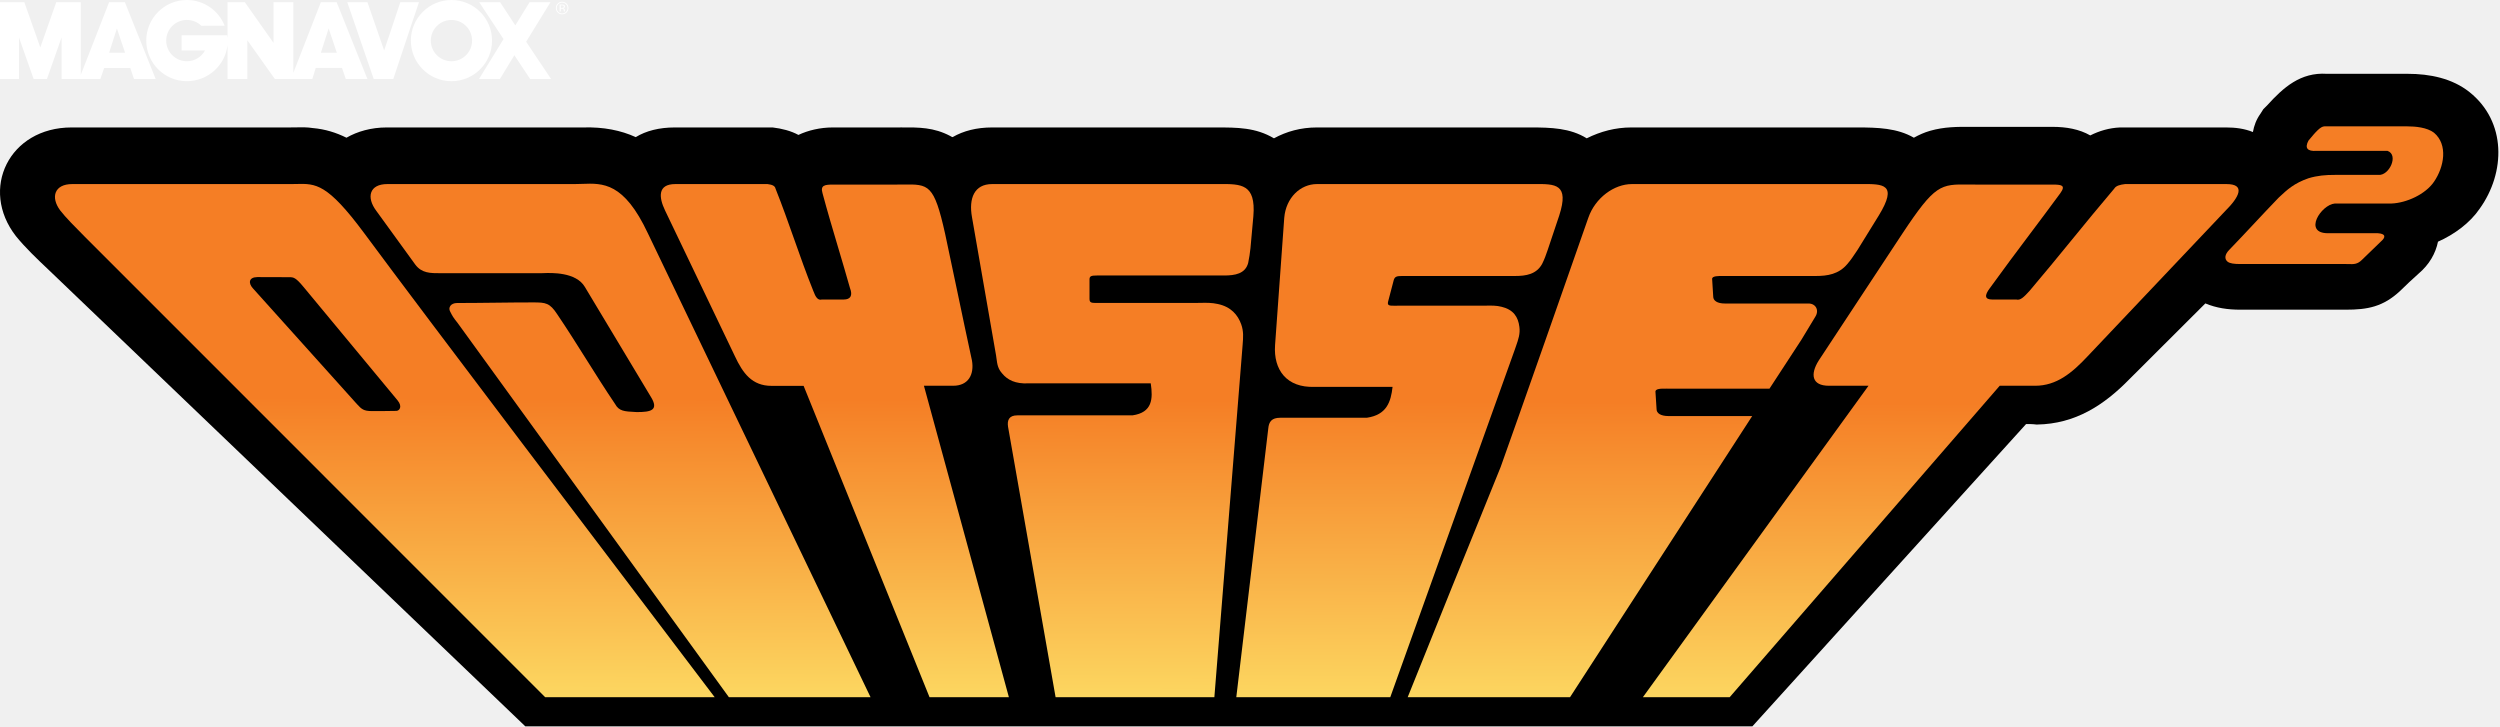
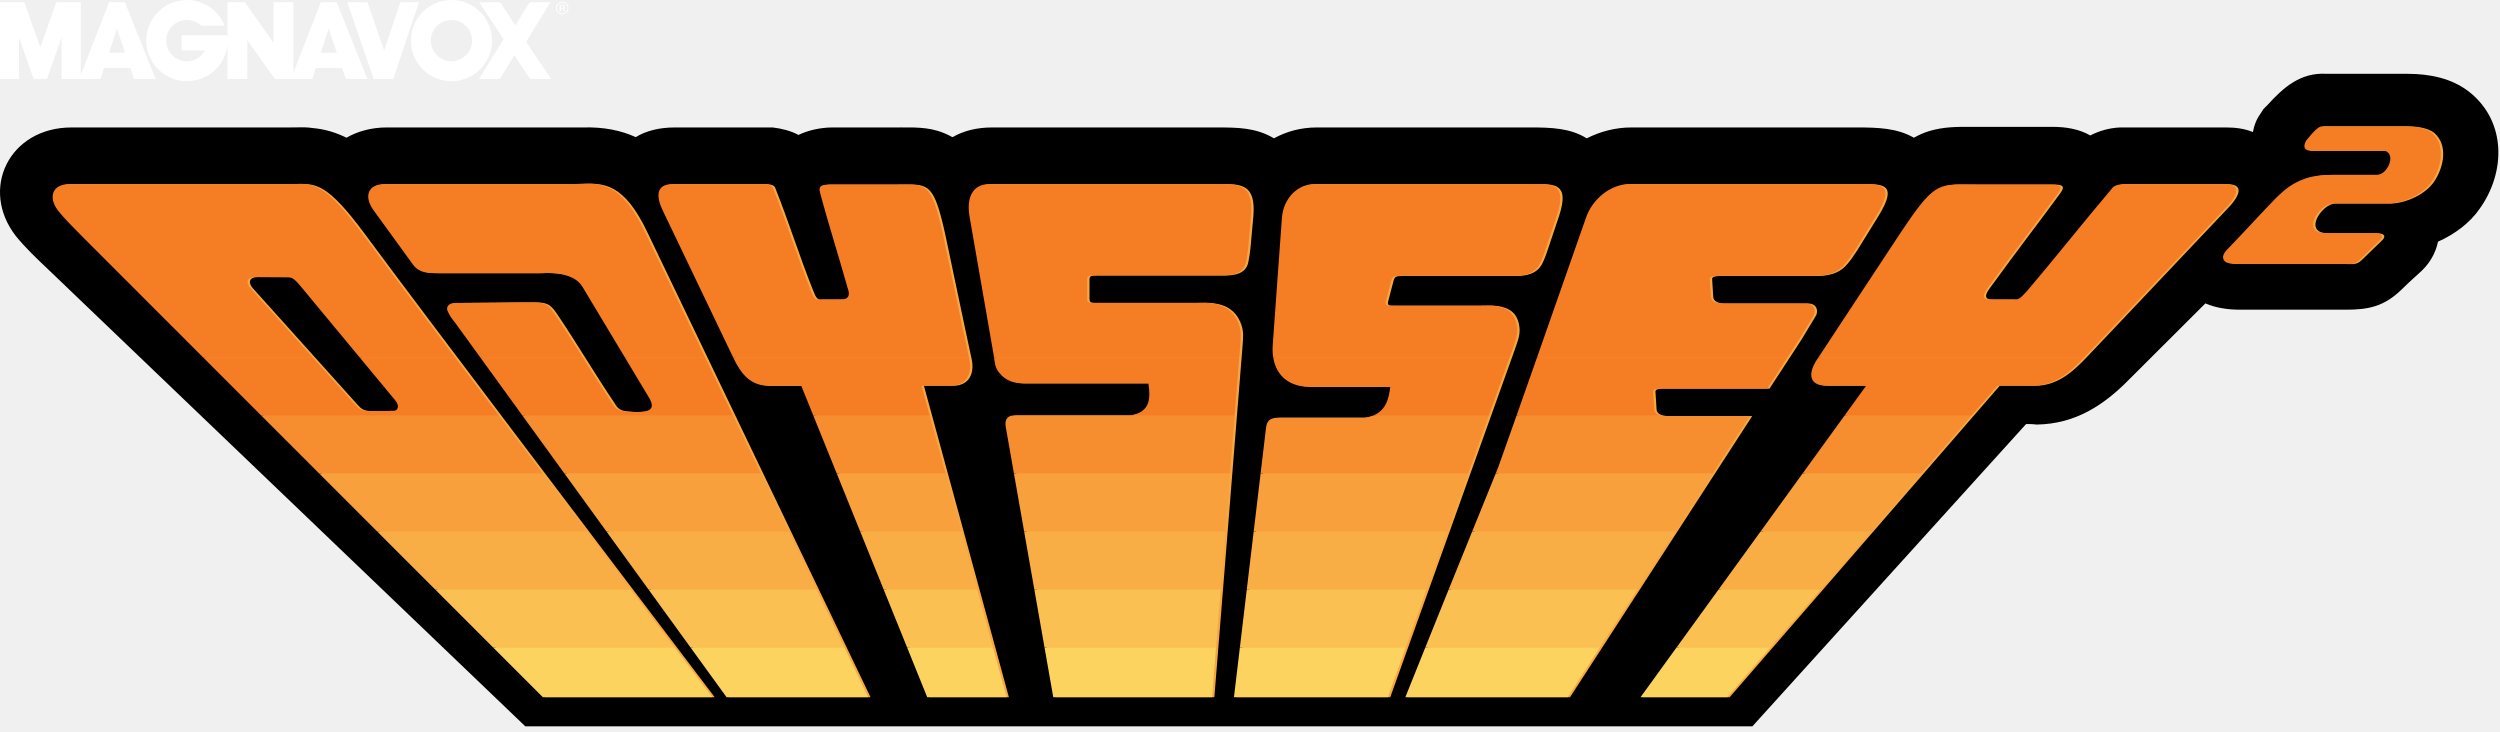
- <svg xmlns="http://www.w3.org/2000/svg" width="475" height="138" viewBox="0 0 475 138" fill="none">
-   <path d="M332.956 138.001L384.957 80.568C385.603 80.568 386.248 80.568 386.913 80.663H387.026C394.317 80.549 399.766 76.969 404.55 72.082L419.017 57.648C421.087 58.519 423.27 58.841 425.662 58.841H445.692C449.831 58.841 452.774 58.311 456.039 55.261C457.121 54.181 458.317 53.083 459.514 52.003C461.583 50.261 462.779 48.101 463.216 45.923C466.367 44.521 469.31 42.343 471.152 39.634C476.05 32.796 476.278 23.136 469.196 17.491C465.931 14.896 461.697 14.024 457.444 14.024H442.104C437.092 13.702 433.845 16.619 430.788 19.991L430.029 20.749L429.478 21.62C428.7 22.7 428.263 23.893 428.054 25.087C426.422 24.424 424.694 24.215 422.947 24.215H402.803C400.734 24.31 398.892 24.859 397.146 25.73C395.076 24.537 392.589 24.102 389.969 24.102H375.502C375.185 24.102 374.872 24.1 374.561 24.099C371.894 24.088 369.43 24.079 366.693 24.859C365.592 25.181 364.623 25.617 363.636 26.166C360.466 24.329 356.763 24.215 352.852 24.215H309.964C306.926 24.215 304.097 24.973 301.477 26.28C298.326 24.329 294.718 24.215 290.807 24.215H250.216C247.159 24.215 244.444 24.973 242.052 26.28C238.578 24.215 235.084 24.215 231.059 24.215H188.513C185.57 24.215 183.064 24.859 180.994 26.053C180.766 25.958 180.672 25.958 180.558 25.844C177.393 24.179 174.602 24.194 171.267 24.212C170.921 24.213 170.569 24.215 170.21 24.215H158.231C155.838 24.215 153.541 24.765 151.7 25.636C150.276 24.859 148.548 24.424 146.801 24.215H128.195C125.252 24.215 122.746 24.859 120.791 26.053C117.962 24.765 114.697 24.102 110.785 24.215H73.46C70.517 24.215 67.897 24.973 65.828 26.166C63.872 25.2 61.803 24.537 59.41 24.329C58.361 24.159 57.301 24.179 56.2 24.201C55.826 24.208 55.447 24.215 55.063 24.215H13.598C1.732 24.215 -3.926 35.94 3.023 44.862C4.77 47.021 7.048 49.2 9.117 51.151L99.033 137.261L99.804 138.001H332.956Z" fill="black" />
-   <path d="M457.33 24.006C458.963 24.006 461.128 24.215 462.437 25.2C465.171 27.473 464.393 31.716 462.457 34.538C460.824 36.925 457.235 38.554 454.407 38.667H443.623C441.003 38.876 437.528 44.312 442.313 44.312H451.787C453.305 44.407 453.305 45.07 452.432 45.828C451.834 46.424 451.207 47.021 450.581 47.618C449.954 48.214 449.328 48.811 448.73 49.408C447.9 50.22 447.231 50.202 446.26 50.176C446.157 50.173 446.05 50.17 445.94 50.168L445.854 50.167C445.795 50.166 445.734 50.165 445.673 50.165H425.643C424.447 50.165 423.688 50.052 423.251 49.73C422.587 49.199 422.701 48.328 423.574 47.457C425.15 45.828 426.702 44.17 428.254 42.513C429.806 40.855 431.358 39.198 432.934 37.569L433.094 37.419C434.547 36.058 435.862 34.825 438.592 33.875C440.338 33.345 441.857 33.231 443.604 33.231H451.881C453.951 33.44 455.812 29.424 453.628 28.666H440.129C438.402 28.78 437.851 28.136 438.61 26.715C440.034 24.991 440.908 24.006 441.667 24.006H457.33Z" fill="url(#paint0_linear)" />
-   <path d="M234.896 132.472H264.15L287.808 66.437C287.882 66.217 287.956 66.005 288.028 65.799C288.488 64.48 288.862 63.41 288.681 62.099C288.453 60.242 287.58 58.841 285.302 58.291C284.354 58.036 283.334 58.055 282.3 58.073L282.295 58.074C282.026 58.078 281.756 58.083 281.485 58.083H265.481C265.337 58.083 265.201 58.084 265.073 58.086C264.039 58.096 263.548 58.101 263.734 57.325L264.816 53.196C265.025 52.552 265.367 52.438 266.449 52.438H287.884C289.934 52.438 291.908 52.116 292.991 50.165C293.427 49.294 293.75 48.442 294.073 47.457L296.256 40.941C298.199 34.929 295.523 34.946 291.59 34.971L291.233 34.973C291.092 34.973 290.95 34.974 290.807 34.974H250.216C247.065 34.974 244.331 37.569 244.008 41.376L242.261 65.584C241.938 70.244 244.444 73.71 249.779 73.502H264.588C264.265 76.324 263.506 78.825 259.69 79.374H243.248C241.616 79.374 241.084 80.132 240.97 81.439L234.896 132.472Z" fill="url(#paint1_linear)" />
-   <path d="M230.729 132.472L236.053 66.115C236.061 66.003 236.069 65.892 236.077 65.784L236.087 65.661L236.103 65.463L236.103 65.46C236.21 64.122 236.303 62.97 235.844 61.663C235.198 59.826 233.888 58.291 231.382 57.761C230.252 57.506 229.206 57.524 228.168 57.543H228.166C228.037 57.545 227.907 57.548 227.778 57.55C227.638 57.551 227.498 57.553 227.357 57.553H208.96C208.802 57.553 208.656 57.554 208.519 57.556C207.425 57.566 207.005 57.57 207.005 56.795V53.101C207.005 52.457 207.327 52.344 208.429 52.344H232.578C234.648 52.344 236.603 52.022 237.154 49.957C237.363 48.972 237.477 48.12 237.591 47.135L238.141 41.054C238.641 34.93 235.786 34.947 231.736 34.971C231.477 34.972 231.214 34.974 230.946 34.974H188.494C185.114 34.974 184.032 37.682 184.678 41.263L189.253 67.535C189.27 67.652 189.286 67.766 189.301 67.878L189.328 68.077C189.479 69.214 189.593 70.065 190.449 71.002C191.437 72.195 192.955 72.953 195.348 72.839H218.643C219.08 75.775 218.966 78.37 215.169 78.919H193.278C191.759 78.919 191.323 79.791 191.531 81.098L200.563 132.472H230.729Z" fill="url(#paint2_linear)" />
-   <path d="M191.69 132.472L175.546 73.294H181.089C184.032 73.294 185.114 71.115 184.678 68.52C183.707 64.055 182.771 59.589 181.834 55.12L181.828 55.091C181.082 51.532 180.335 47.971 179.57 44.407C177.469 34.988 176.466 35 171.627 35.058C171.221 35.063 170.788 35.069 170.324 35.069H158.345C156.712 35.069 155.838 35.182 156.275 36.697C157.214 40.196 158.223 43.587 159.242 47.016L159.245 47.024C159.997 49.553 160.755 52.103 161.496 54.73C162.047 56.151 161.61 56.909 160.3 56.909H156.161C155.402 57.117 154.965 56.473 154.528 55.28C153.198 51.971 152.039 48.692 150.88 45.413L150.872 45.39C149.751 42.218 148.629 39.045 147.352 35.845C147.238 35.296 146.706 35.087 145.833 34.974H128.309C124.93 34.974 125.158 37.474 126.354 39.974L139.625 67.668C141.144 70.926 142.89 73.313 146.592 73.313H152.687L176.613 132.472H191.69Z" fill="url(#paint3_linear)" />
-   <path d="M165.406 132.472L123.088 44.312C118.539 34.643 114.576 34.79 110.611 34.938C110.126 34.956 109.64 34.974 109.153 34.974H73.574C70.194 34.974 69.549 37.474 71.504 40.069L78.909 50.279C80.142 51.92 81.763 51.915 83.755 51.909C83.879 51.908 84.004 51.908 84.13 51.908H102.85C102.93 51.908 103.051 51.903 103.206 51.897L103.209 51.897C104.724 51.838 109.44 51.653 111.127 54.522L123.639 75.358C125.272 77.972 123.639 78.294 121.019 78.294L120.764 78.282C118.657 78.179 117.611 78.127 116.88 76.779C114.972 73.957 113.178 71.106 111.384 68.255C109.589 65.404 107.795 62.553 105.887 59.731C104.463 57.553 103.704 57.458 101.312 57.458C98.848 57.458 96.413 57.487 93.993 57.515H93.972C91.587 57.544 89.216 57.572 86.845 57.572C85.648 57.572 85.098 58.443 85.535 59.201C85.971 60.072 86.085 60.28 86.959 61.379L138.489 132.472H165.406Z" fill="url(#paint4_linear)" />
-   <path fill-rule="evenodd" clip-rule="evenodd" d="M135.794 132.472C135.019 131.45 134.233 130.413 133.435 129.362C132.673 128.357 131.632 126.985 130.36 125.308L130.284 125.209C117.289 108.083 80.575 59.699 69.207 44.312C62.169 34.824 60.014 34.873 56.3 34.957H56.297C56.035 34.963 55.765 34.969 55.486 34.972C55.426 34.973 55.366 34.973 55.305 34.973C55.256 34.974 55.207 34.974 55.158 34.974H13.712C10.333 34.974 9.573 37.474 11.434 39.974C12.404 41.249 14.352 43.208 15.99 44.856C16.178 45.046 16.363 45.231 16.541 45.411L103.582 132.472H135.794ZM54.987 52.666C55.803 52.666 56.202 52.742 57.721 54.579L75.529 76.059C76.535 77.271 75.871 78.067 75.302 78.067C73.991 78.086 71.865 78.124 70.574 78.105C69.112 78.086 68.713 77.764 67.802 76.76L48.038 54.768C47.146 53.783 47.26 52.666 48.892 52.647L54.987 52.666Z" fill="url(#paint5_linear)" />
-   <path d="M328.634 132.472L379.945 73.294H386.685C390.71 73.294 393.653 70.907 396.69 67.649L422.814 40.069C425.435 37.474 426.745 34.974 423.042 34.974H403.772C402.785 35.087 402.025 35.296 401.703 35.845C398.931 39.103 396.292 42.333 393.653 45.562C391.014 48.792 388.375 52.022 385.603 55.28C384.52 56.473 383.856 57.117 383.097 56.909H378.521C377.097 56.909 377.002 56.151 378.084 54.73C380.65 51.169 383.215 47.751 385.781 44.333C387.677 41.807 389.573 39.282 391.469 36.697C392.551 35.182 391.678 35.069 389.95 35.069H375.483C374.968 35.069 374.489 35.063 374.04 35.058C368.702 35 367.669 34.989 361.434 44.407C358.628 48.631 355.854 52.855 353.078 57.082L353.035 57.148C350.547 60.935 348.058 64.726 345.543 68.52C343.91 71.134 344.233 73.294 347.498 73.294H355.017L312.144 132.472H328.634Z" fill="url(#paint6_linear)" />
-   <path d="M298.303 132.472L332.918 79.052H317.027C315.508 79.052 314.748 78.503 314.748 77.745L314.539 74.487C314.438 73.816 315.634 73.828 316.739 73.84H316.744L316.873 73.841L316.973 73.842C317.036 73.843 317.098 73.843 317.159 73.843H336.202L342.296 64.504L344.916 60.167C345.676 58.973 345.03 57.666 343.606 57.666H327.697C326.273 57.666 325.513 57.117 325.513 56.359L325.304 52.988C325.304 52.415 326.504 52.426 327.543 52.436L327.672 52.437C327.758 52.438 327.842 52.438 327.924 52.438H345.011C347.195 52.438 349.359 52.116 350.992 50.165C351.65 49.41 352.152 48.654 352.694 47.837L352.853 47.599L352.947 47.457L356.972 40.941C360.644 34.929 357.806 34.946 353.658 34.971C353.389 34.972 353.113 34.974 352.833 34.974H310.059C306.679 34.974 303.091 37.588 301.781 41.376C288.947 78.086 285.131 88.713 285.131 88.713C284.202 91.039 283.053 93.866 281.472 97.753L281.467 97.768C278.614 104.785 274.357 115.257 267.459 132.472H298.303Z" fill="url(#paint7_linear)" />
-   <path fill-rule="evenodd" clip-rule="evenodd" d="M85.775 0.001C81.516 0.001 78.063 3.454 78.063 7.714C78.063 11.973 81.516 15.426 85.775 15.426C90.035 15.426 93.488 11.973 93.488 7.714C93.488 3.454 90.035 0.001 85.775 0.001ZM85.775 11.638C85.26 11.638 84.75 11.536 84.273 11.339C83.797 11.142 83.365 10.853 83.001 10.488C82.636 10.124 82.347 9.691 82.15 9.215C81.953 8.739 81.851 8.229 81.852 7.714C81.852 6.937 82.082 6.179 82.513 5.533C82.944 4.888 83.557 4.385 84.274 4.088C84.991 3.791 85.78 3.713 86.541 3.865C87.303 4.016 88.002 4.39 88.551 4.939C89.1 5.488 89.473 6.187 89.625 6.948C89.776 7.71 89.698 8.499 89.401 9.216C89.104 9.933 88.601 10.546 87.956 10.977C87.31 11.408 86.551 11.638 85.775 11.638V11.638ZM23.728 0.418H20.73L15.35 14.214V0.418H10.69L7.657 9.014L4.623 0.418H0V15.008H3.611V7.136L6.393 15.009H8.921L11.701 7.1V15.009H19.069L19.791 12.914H24.752L25.461 15.009H29.578L23.728 0.418ZM20.731 10.025L22.212 5.402L23.764 10.025H20.731V10.025ZM76.061 0.418L72.99 9.591L69.812 0.418H65.984L71.004 15.009H74.723L79.6 0.418H76.061V0.418Z" fill="white" />
-   <path fill-rule="evenodd" clip-rule="evenodd" d="M99.969 7.929L104.592 0.417H100.62L97.91 4.823L95.021 0.417H91.049L95.671 7.423L91.012 15.008H94.986L97.73 10.493L100.728 15.008H104.7L99.969 7.929V7.929ZM63.962 0.417H60.964L55.727 13.852V0.417H51.971V8.146L46.517 0.417H43.231V7.212C43.204 7.038 43.171 6.866 43.148 6.697H34.509V9.59H38.953C38.616 10.21 38.117 10.728 37.509 11.088C36.902 11.448 36.208 11.638 35.502 11.636C34.461 11.636 33.463 11.223 32.727 10.487C31.991 9.751 31.578 8.753 31.578 7.712C31.578 6.671 31.991 5.673 32.727 4.937C33.463 4.201 34.461 3.788 35.502 3.788C36.572 3.788 37.541 4.201 38.249 4.896L42.682 4.891C41.556 2.027 38.765 -0 35.502 -0C31.243 -0 27.79 3.452 27.79 7.712C27.79 11.972 31.243 15.424 35.502 15.424C39.476 15.424 42.802 12.428 43.23 8.567V15.007H46.987V7.64L52.224 15.008H59.339L59.989 12.913H64.987L65.695 15.008H69.812L63.962 0.417ZM60.964 10.024L62.444 5.401L63.997 10.024H60.964ZM107.65 0.684C107.54 0.571 107.409 0.482 107.263 0.422C107.118 0.362 106.962 0.333 106.804 0.335C106.477 0.335 106.195 0.452 105.963 0.684C105.731 0.917 105.614 1.197 105.614 1.525C105.614 1.857 105.73 2.139 105.962 2.372C106.193 2.606 106.475 2.723 106.805 2.723C107.135 2.723 107.418 2.606 107.651 2.372C107.883 2.138 108 1.855 108 1.525C108 1.196 107.883 0.916 107.65 0.684V0.684ZM107.531 2.257C107.331 2.459 107.09 2.559 106.804 2.559C106.519 2.559 106.277 2.458 106.077 2.257C105.981 2.162 105.905 2.047 105.854 1.922C105.803 1.796 105.778 1.661 105.78 1.525C105.78 1.241 105.88 0.999 106.079 0.799C106.173 0.702 106.286 0.625 106.411 0.573C106.535 0.521 106.669 0.495 106.804 0.497C107.088 0.497 107.33 0.598 107.531 0.799C107.73 0.999 107.831 1.242 107.831 1.525C107.831 1.812 107.73 2.056 107.531 2.257Z" fill="white" />
-   <path fill-rule="evenodd" clip-rule="evenodd" d="M107.336 2.161C107.33 2.15 107.326 2.127 107.324 2.093C107.322 2.058 107.321 2.026 107.321 1.995V1.899C107.321 1.833 107.297 1.765 107.25 1.696C107.202 1.627 107.127 1.584 107.023 1.567C107.09 1.56 107.155 1.538 107.213 1.504C107.299 1.449 107.342 1.363 107.342 1.246C107.342 1.081 107.274 0.97 107.139 0.914C107.063 0.882 106.944 0.867 106.781 0.867H106.322V2.177H106.553V1.66H106.735C106.858 1.66 106.943 1.674 106.992 1.702C107.074 1.75 107.116 1.851 107.116 2.003V2.107L107.12 2.149L107.124 2.164L107.127 2.176H107.342L107.336 2.161V2.161ZM106.982 1.47C106.933 1.49 106.86 1.499 106.762 1.499H106.555V1.025H106.751C106.88 1.025 106.972 1.041 107.03 1.074C107.088 1.106 107.117 1.17 107.117 1.265C107.117 1.366 107.072 1.435 106.982 1.47V1.47Z" fill="white" />
-   <defs>
-     <linearGradient id="paint0_linear" x1="237.322" y1="23.507" x2="236.945" y2="132.472" gradientUnits="userSpaceOnUse">
-       <stop offset="0.483" stop-color="#F57E25" />
-       <stop offset="1" stop-color="#FCD660" />
-     </linearGradient>
-     <linearGradient id="paint1_linear" x1="237.322" y1="23.507" x2="236.945" y2="132.472" gradientUnits="userSpaceOnUse">
-       <stop offset="0.483" stop-color="#F57E25" />
-       <stop offset="1" stop-color="#FCD660" />
-     </linearGradient>
-     <linearGradient id="paint2_linear" x1="237.322" y1="23.507" x2="236.945" y2="132.472" gradientUnits="userSpaceOnUse">
-       <stop offset="0.483" stop-color="#F57E25" />
-       <stop offset="1" stop-color="#FCD660" />
-     </linearGradient>
-     <linearGradient id="paint3_linear" x1="237.322" y1="23.507" x2="236.945" y2="132.472" gradientUnits="userSpaceOnUse">
-       <stop offset="0.483" stop-color="#F57E25" />
-       <stop offset="1" stop-color="#FCD660" />
-     </linearGradient>
-     <linearGradient id="paint4_linear" x1="237.322" y1="23.507" x2="236.945" y2="132.472" gradientUnits="userSpaceOnUse">
-       <stop offset="0.483" stop-color="#F57E25" />
-       <stop offset="1" stop-color="#FCD660" />
-     </linearGradient>
-     <linearGradient id="paint5_linear" x1="237.322" y1="23.507" x2="236.945" y2="132.472" gradientUnits="userSpaceOnUse">
-       <stop offset="0.483" stop-color="#F57E25" />
-       <stop offset="1" stop-color="#FCD660" />
-     </linearGradient>
-     <linearGradient id="paint6_linear" x1="237.322" y1="23.507" x2="236.945" y2="132.472" gradientUnits="userSpaceOnUse">
-       <stop offset="0.483" stop-color="#F57E25" />
-       <stop offset="1" stop-color="#FCD660" />
-     </linearGradient>
-     <linearGradient id="paint7_linear" x1="237.322" y1="23.507" x2="236.945" y2="132.472" gradientUnits="userSpaceOnUse">
-       <stop offset="0.483" stop-color="#F57E25" />
-       <stop offset="1" stop-color="#FCD660" />
-     </linearGradient>
-   </defs>
+ <svg xmlns="http://www.w3.org/2000/svg" width="475" height="139" viewBox="0 0 475 139" fill="none">
+   <path d="M332.956 138.001L384.957 80.568C385.603 80.568 386.248 80.568 386.913 80.663H387.026C394.317 80.549 399.766 76.969 404.55 72.082L419.017 57.648C421.087 58.52 423.27 58.842 425.662 58.842H445.692C449.831 58.842 452.774 58.311 456.039 55.262C457.121 54.182 458.317 53.083 459.514 52.004C461.583 50.261 462.779 48.102 463.216 45.923C466.367 44.522 469.31 42.343 471.152 39.635C476.05 32.797 476.278 23.136 469.196 17.491C465.931 14.896 461.697 14.025 457.444 14.025H442.104C437.092 13.703 433.845 16.62 430.788 19.992L430.029 20.749L429.478 21.621C428.7 22.7 428.263 23.894 428.054 25.087C426.422 24.424 424.694 24.216 422.947 24.216H402.803C400.734 24.31 398.892 24.86 397.146 25.731C395.076 24.538 392.589 24.102 389.969 24.102H375.502C375.185 24.102 374.872 24.101 374.561 24.099C371.894 24.089 369.43 24.079 366.693 24.86C365.592 25.182 364.623 25.617 363.636 26.167C360.466 24.329 356.763 24.216 352.852 24.216H309.964C306.926 24.216 304.097 24.973 301.477 26.28C298.326 24.329 294.718 24.216 290.807 24.216H250.216C247.159 24.216 244.444 24.973 242.052 26.28C238.578 24.216 235.084 24.216 231.059 24.216H188.513C185.57 24.216 183.064 24.86 180.994 26.053C180.766 25.958 180.672 25.958 180.558 25.845C177.393 24.18 174.602 24.195 171.267 24.212C170.921 24.214 170.569 24.216 170.21 24.216H158.231C155.838 24.216 153.541 24.765 151.7 25.636C150.276 24.86 148.548 24.424 146.801 24.216H128.195C125.252 24.216 122.746 24.86 120.791 26.053C117.962 24.765 114.697 24.102 110.785 24.216H73.46C70.517 24.216 67.897 24.973 65.828 26.167C63.872 25.201 61.803 24.538 59.41 24.329C58.361 24.16 57.301 24.18 56.2 24.201C55.826 24.208 55.447 24.216 55.063 24.216H13.598C1.732 24.216 -3.926 35.941 3.023 44.862C4.77 47.022 7.048 49.2 9.117 51.151L99.033 137.262L99.804 138.001H332.956Z" fill="black" />
+   <path d="M457.33 24.007C458.963 24.007 461.128 24.215 462.437 25.2C465.171 27.473 464.393 31.716 462.457 34.539C460.824 36.925 457.235 38.554 454.407 38.668H443.623C441.003 38.876 437.528 44.313 442.313 44.313H451.787C453.305 44.407 453.305 45.07 452.432 45.828C451.834 46.425 451.208 47.022 450.581 47.618C449.954 48.215 449.328 48.812 448.73 49.408C447.9 50.221 447.231 50.202 446.26 50.176C446.157 50.173 446.05 50.17 445.94 50.168L445.854 50.167C445.795 50.166 445.735 50.166 445.673 50.166H425.643C424.447 50.166 423.688 50.052 423.251 49.73C422.587 49.2 422.701 48.328 423.574 47.457C425.15 45.828 426.702 44.171 428.254 42.513C429.806 40.856 431.358 39.198 432.934 37.569L433.094 37.42C434.547 36.058 435.862 34.826 438.592 33.876C440.338 33.345 441.857 33.232 443.604 33.232H451.882C453.951 33.44 455.812 29.424 453.628 28.667H440.129C438.402 28.78 437.851 28.136 438.611 26.716C440.034 24.992 440.908 24.007 441.667 24.007H457.33Z" fill="#F8A740" />
+   <path d="M234.896 132.473H264.15L287.808 66.437C287.882 66.217 287.956 66.005 288.028 65.8C288.488 64.48 288.862 63.41 288.681 62.099C288.453 60.243 287.58 58.841 285.302 58.292C284.354 58.037 283.335 58.055 282.3 58.074L282.295 58.074C282.026 58.079 281.756 58.084 281.485 58.084H265.481C265.337 58.084 265.201 58.085 265.074 58.086C264.039 58.097 263.548 58.102 263.734 57.326L264.816 53.197C265.025 52.553 265.367 52.439 266.449 52.439H287.884C289.934 52.439 291.909 52.117 292.991 50.166C293.427 49.294 293.75 48.442 294.073 47.457L296.256 40.941C298.199 34.93 295.523 34.947 291.59 34.971L291.233 34.973C291.092 34.974 290.95 34.974 290.807 34.974H250.216C247.065 34.974 244.331 37.569 244.008 41.377L242.261 65.585C241.938 70.244 244.445 73.711 249.779 73.502H264.588C264.265 76.325 263.506 78.825 259.69 79.374H243.248C241.616 79.374 241.084 80.132 240.97 81.439L234.896 132.473Z" fill="#F8A740" />
+   <path d="M230.729 132.473L236.053 66.115C236.061 66.003 236.069 65.893 236.077 65.784L236.087 65.661L236.103 65.463L236.103 65.46C236.21 64.123 236.303 62.971 235.844 61.664C235.199 59.826 233.888 58.292 231.382 57.762C230.253 57.506 229.206 57.525 228.168 57.544H228.166C228.037 57.546 227.907 57.548 227.778 57.55C227.638 57.552 227.498 57.553 227.357 57.553H208.96C208.802 57.553 208.656 57.555 208.519 57.556C207.425 57.566 207.005 57.57 207.005 56.796V53.102C207.005 52.458 207.328 52.344 208.429 52.344H232.578C234.648 52.344 236.603 52.022 237.154 49.958C237.363 48.972 237.477 48.12 237.591 47.135L238.141 41.055C238.641 34.93 235.786 34.947 231.736 34.971C231.477 34.973 231.214 34.974 230.946 34.974H188.494C185.114 34.974 184.032 37.683 184.678 41.263L189.253 67.536C189.27 67.653 189.286 67.767 189.301 67.878L189.328 68.078C189.479 69.214 189.593 70.065 190.449 71.002C191.437 72.195 192.955 72.953 195.348 72.84H218.643C219.08 75.775 218.966 78.371 215.169 78.92H193.278C191.759 78.92 191.323 79.791 191.532 81.098L200.563 132.473H230.729Z" fill="#F8A740" />
+   <path d="M191.69 132.473L175.546 73.294H181.089C184.032 73.294 185.114 71.116 184.678 68.521C183.707 64.055 182.771 59.589 181.834 55.12L181.828 55.091C181.082 51.533 180.335 47.972 179.571 44.407C177.469 34.988 176.466 35 171.627 35.059C171.221 35.064 170.788 35.069 170.325 35.069H158.345C156.712 35.069 155.838 35.183 156.275 36.698C157.214 40.196 158.223 43.587 159.243 47.016L159.245 47.025C159.997 49.554 160.755 52.103 161.496 54.731C162.047 56.151 161.61 56.909 160.3 56.909H156.161C155.402 57.118 154.965 56.474 154.529 55.28C153.198 51.972 152.039 48.693 150.88 45.413L150.872 45.391C149.751 42.218 148.629 39.046 147.352 35.846C147.238 35.296 146.706 35.088 145.833 34.974H128.309C124.93 34.974 125.158 37.475 126.354 39.975L139.625 67.668C141.144 70.926 142.89 73.313 146.592 73.313H152.687L176.613 132.473H191.69Z" fill="#F8A740" />
+   <path d="M165.406 132.473L123.088 44.313C118.539 34.644 114.577 34.791 110.611 34.938C110.126 34.956 109.64 34.974 109.153 34.974H73.574C70.194 34.974 69.549 37.475 71.504 40.07L78.909 50.279C80.142 51.92 81.763 51.916 83.755 51.909C83.879 51.909 84.004 51.908 84.13 51.908H102.85C102.931 51.908 103.052 51.904 103.206 51.898L103.209 51.898C104.724 51.838 109.44 51.654 111.127 54.523L123.639 75.359C125.272 77.973 123.639 78.295 121.019 78.295L120.764 78.282C118.657 78.179 117.611 78.128 116.88 76.779C114.972 73.957 113.178 71.106 111.384 68.255C109.589 65.405 107.795 62.554 105.887 59.732C104.463 57.553 103.704 57.459 101.312 57.459C98.848 57.459 96.413 57.487 93.993 57.516H93.972C91.587 57.544 89.216 57.572 86.845 57.572C85.649 57.572 85.098 58.444 85.535 59.201C85.971 60.073 86.085 60.281 86.959 61.38L138.489 132.473H165.406Z" fill="#F8A740" />
+   <path fill-rule="evenodd" clip-rule="evenodd" d="M135.794 132.473C135.019 131.45 134.233 130.414 133.435 129.363C132.673 128.358 131.632 126.986 130.36 125.309L130.284 125.209C117.289 108.084 80.575 59.7 69.207 44.313C62.169 34.824 60.014 34.873 56.3 34.957H56.297C56.035 34.963 55.766 34.97 55.486 34.972C55.426 34.973 55.366 34.974 55.305 34.974C55.256 34.974 55.207 34.974 55.158 34.974H13.712C10.333 34.974 9.573 37.475 11.434 39.975C12.404 41.249 14.352 43.209 15.99 44.856C16.178 45.046 16.363 45.232 16.541 45.411L103.582 132.473H135.794ZM54.987 52.666C55.803 52.666 56.202 52.742 57.721 54.579L75.529 76.06C76.535 77.272 75.871 78.067 75.302 78.067C73.992 78.086 71.865 78.124 70.574 78.105C69.112 78.086 68.713 77.764 67.802 76.76L48.038 54.769C47.146 53.784 47.26 52.666 48.892 52.647L54.987 52.666Z" fill="#F8A740" />
+   <path d="M328.634 132.473L379.945 73.294H386.685C390.71 73.294 393.653 70.907 396.69 67.649L422.815 40.07C425.435 37.475 426.745 34.974 423.042 34.974H403.772C402.785 35.088 402.025 35.296 401.703 35.846C398.931 39.104 396.292 42.333 393.653 45.563C391.014 48.793 388.375 52.022 385.603 55.28C384.521 56.474 383.856 57.118 383.097 56.909H378.521C377.097 56.909 377.002 56.151 378.084 54.731C380.65 51.169 383.215 47.751 385.781 44.334C387.677 41.808 389.573 39.282 391.469 36.698C392.551 35.183 391.678 35.069 389.95 35.069H375.483C374.968 35.069 374.489 35.064 374.041 35.059C368.702 35 367.669 34.989 361.434 44.407C358.628 48.632 355.854 52.856 353.078 57.083L353.035 57.148C350.547 60.936 348.058 64.726 345.543 68.521C343.91 71.135 344.233 73.294 347.499 73.294H355.017L312.144 132.473H328.634Z" fill="#F8A740" />
+   <path d="M298.303 132.473L332.918 79.052H317.027C315.508 79.052 314.748 78.503 314.748 77.746L314.539 74.487C314.438 73.816 315.634 73.829 316.739 73.84H316.744L316.873 73.842L316.973 73.843C317.036 73.843 317.098 73.843 317.159 73.843H336.202L342.296 64.505L344.916 60.167C345.676 58.974 345.03 57.667 343.607 57.667H327.697C326.273 57.667 325.513 57.118 325.513 56.36L325.304 52.988C325.304 52.416 326.504 52.427 327.544 52.437L327.672 52.438C327.758 52.438 327.842 52.439 327.924 52.439H345.011C347.195 52.439 349.359 52.117 350.992 50.166C351.65 49.41 352.152 48.655 352.694 47.837L352.853 47.599L352.947 47.457L356.972 40.941C360.644 34.93 357.806 34.947 353.659 34.971C353.389 34.973 353.113 34.974 352.834 34.974H310.059C306.679 34.974 303.091 37.588 301.781 41.377C288.947 78.087 285.131 88.713 285.131 88.713C284.202 91.039 283.053 93.866 281.472 97.754L281.467 97.768C278.614 104.786 274.357 115.257 267.459 132.473H298.303Z" fill="#F8A740" />
+   <path fill-rule="evenodd" clip-rule="evenodd" d="M86.529 68C79.023 58.049 72.515 49.382 68.764 44.306C61.727 34.817 59.571 34.866 55.858 34.951L55.857 34.951H55.854L55.851 34.951L55.851 34.951L55.851 34.951C55.59 34.957 55.322 34.963 55.043 34.966C54.983 34.966 54.923 34.967 54.862 34.967C54.813 34.967 54.764 34.968 54.715 34.968H13.269C9.89 34.968 9.13 37.468 10.991 39.968C11.961 41.242 13.909 43.202 15.547 44.85C15.736 45.039 15.92 45.225 16.098 45.404L38.688 68H59.492L47.595 54.762C46.703 53.777 46.817 52.659 48.45 52.64L54.544 52.659C55.361 52.659 55.759 52.735 57.278 54.572L68.41 68H86.529ZM184.123 68H139.342C139.289 67.888 139.235 67.775 139.182 67.662L125.911 39.968C124.715 37.468 124.487 34.968 127.867 34.968H145.39C146.264 35.081 146.795 35.289 146.909 35.839C148.186 39.038 149.307 42.21 150.428 45.381L150.429 45.384L150.437 45.406C151.597 48.686 152.756 51.965 154.086 55.273C154.522 56.467 154.959 57.111 155.718 56.902H159.857C161.167 56.902 161.604 56.145 161.053 54.724C160.312 52.096 159.554 49.547 158.802 47.018L158.8 47.01C157.78 43.581 156.772 40.189 155.832 36.691C155.396 35.176 156.269 35.062 157.902 35.062H169.882C170.345 35.062 170.778 35.057 171.184 35.052C176.023 34.994 177.026 34.981 179.128 44.401C179.893 47.965 180.639 51.526 181.385 55.085L181.391 55.114C182.292 59.411 183.192 63.706 184.123 68ZM235.458 68H188.876L188.859 67.871C188.843 67.76 188.828 67.646 188.81 67.529L184.235 41.256C183.589 37.676 184.672 34.968 188.051 34.968H230.503C230.771 34.968 231.035 34.966 231.293 34.964H231.294C235.343 34.94 238.198 34.923 237.698 41.048L237.148 47.128C237.034 48.113 236.92 48.966 236.711 49.951C236.161 52.015 234.205 52.337 232.136 52.337H207.986C206.885 52.337 206.562 52.451 206.562 53.095V56.789C206.562 57.563 206.982 57.559 208.076 57.549H208.076C208.213 57.548 208.36 57.546 208.518 57.546H226.915C227.055 57.546 227.195 57.545 227.335 57.543L227.459 57.541L227.66 57.538L227.722 57.537L227.723 57.537H227.725C228.763 57.518 229.81 57.499 230.94 57.755C233.446 58.285 234.756 59.819 235.401 61.657C235.86 62.964 235.767 64.116 235.66 65.453L235.66 65.456L235.644 65.655L235.634 65.777C235.626 65.886 235.618 65.996 235.61 66.108L235.458 68ZM286.803 68H241.925C241.795 67.243 241.759 66.43 241.818 65.578L243.565 41.37C243.888 37.562 246.622 34.968 249.773 34.968H290.365C290.508 34.968 290.649 34.967 290.79 34.966L291.148 34.964C295.08 34.94 297.756 34.923 295.813 40.934L293.63 47.45C293.307 48.435 292.985 49.288 292.548 50.159C291.466 52.11 289.491 52.432 287.441 52.432H266.006C264.924 52.432 264.582 52.546 264.373 53.19L263.291 57.319C263.105 58.095 263.596 58.09 264.631 58.079C264.758 58.078 264.894 58.077 265.038 58.077H281.043C281.313 58.077 281.583 58.072 281.852 58.067L281.858 58.067H281.858C282.892 58.048 283.911 58.03 284.859 58.285C287.137 58.834 288.01 60.236 288.238 62.093C288.419 63.404 288.046 64.473 287.585 65.793C287.513 65.999 287.439 66.21 287.365 66.43L286.803 68ZM339.568 68H292.006C294.384 61.234 297.447 52.501 301.338 41.37C302.648 37.581 306.237 34.968 309.616 34.968H352.391C352.66 34.968 352.925 34.966 353.186 34.964L353.216 34.964C357.363 34.94 360.202 34.923 356.53 40.934L352.505 47.45L352.41 47.592L352.252 47.831L352.25 47.833L352.249 47.834L352.249 47.835C351.707 48.65 351.207 49.405 350.549 50.159C348.916 52.11 346.752 52.432 344.569 52.432H327.482C327.399 52.432 327.315 52.431 327.229 52.431L327.101 52.43C326.061 52.42 324.862 52.409 324.862 52.981L325.07 56.353C325.07 57.111 325.83 57.66 327.254 57.66H343.164C344.588 57.66 345.233 58.967 344.474 60.16L341.854 64.498L339.568 68ZM395.911 68H345.441C347.84 64.377 350.216 60.758 352.592 57.141L352.635 57.076L352.642 57.065L352.643 57.065L352.643 57.065C355.416 52.842 358.188 48.621 360.991 44.401C367.226 34.982 368.259 34.994 373.598 35.052C374.046 35.057 374.525 35.062 375.041 35.062H389.508C391.235 35.062 392.109 35.176 391.026 36.691C389.13 39.275 387.234 41.801 385.338 44.327C382.773 47.745 380.207 51.162 377.642 54.724C376.559 56.145 376.654 56.902 378.078 56.902H382.654C383.413 57.111 384.078 56.467 385.16 55.273C387.932 52.015 390.571 48.786 393.21 45.556C395.849 42.327 398.488 39.097 401.26 35.839C401.582 35.289 402.342 35.081 403.329 34.968H422.6C426.302 34.968 424.992 37.468 422.372 40.063L396.248 67.642C396.135 67.763 396.023 67.882 395.911 68ZM456.888 24H441.224C440.465 24 439.592 24.985 438.168 26.709C437.408 28.129 437.959 28.773 439.687 28.66H453.185C455.369 29.417 453.508 33.433 451.439 33.225H443.161C441.414 33.225 439.895 33.339 438.149 33.869C435.42 34.819 434.104 36.051 432.651 37.413L432.491 37.562C430.915 39.191 429.363 40.849 427.811 42.506C426.259 44.164 424.707 45.821 423.131 47.45C422.258 48.322 422.144 49.193 422.808 49.723C423.245 50.045 424.004 50.159 425.201 50.159H445.23C445.292 50.159 445.352 50.159 445.411 50.16L445.497 50.162C445.607 50.164 445.714 50.166 445.817 50.169C446.788 50.196 447.457 50.214 448.287 49.401C448.883 48.807 449.507 48.213 450.131 47.618L450.133 47.617L450.135 47.615L450.136 47.613L450.138 47.611L450.14 47.609L450.141 47.609L450.141 47.609L450.141 47.608L450.141 47.608L450.142 47.608L450.142 47.608L450.142 47.608L450.143 47.607C450.768 47.012 451.393 46.417 451.989 45.821C452.863 45.064 452.863 44.401 451.344 44.306H441.87C437.086 44.306 440.56 38.87 443.18 38.661H453.964C456.793 38.547 460.381 36.919 462.014 34.532C463.95 31.709 464.729 27.466 461.995 25.193C460.685 24.208 458.52 24 456.888 24ZM134.019 68H118.781L110.685 54.516C108.997 51.647 104.281 51.831 102.766 51.891L102.763 51.891C102.609 51.897 102.488 51.902 102.407 51.902H83.687C83.561 51.902 83.436 51.902 83.312 51.902C81.32 51.909 79.7 51.914 78.466 50.273L71.061 40.063C69.106 37.468 69.752 34.968 73.131 34.968H108.71C109.197 34.968 109.683 34.949 110.169 34.931C114.134 34.784 118.096 34.637 122.646 44.306L134.019 68ZM110.784 68H91.32L86.516 61.373C85.643 60.274 85.529 60.066 85.092 59.194C84.655 58.437 85.206 57.565 86.402 57.565C88.771 57.565 91.139 57.537 93.522 57.509H93.522H93.522H93.523H93.523H93.523L93.529 57.509H93.55C95.971 57.48 98.405 57.452 100.869 57.452C103.261 57.452 104.021 57.546 105.445 59.725C107.297 62.465 109.042 65.232 110.784 68Z" fill="#F57E25" />
+   <path fill-rule="evenodd" clip-rule="evenodd" d="M234.576 79L235.458 68H188.876L188.885 68.071V68.071C189.037 69.207 189.15 70.059 190.007 70.995C190.994 72.189 192.513 72.946 194.905 72.833H218.2C218.637 75.769 218.523 78.364 214.726 78.913H192.835C192.554 78.913 192.31 78.943 192.1 79H234.576ZM176.661 79L175.103 73.287H180.647C183.589 73.287 184.672 71.109 184.235 68.514C184.198 68.343 184.161 68.171 184.123 68H139.342C140.825 71.084 142.577 73.306 146.15 73.306H152.244L154.547 79H176.661ZM139.299 79L134.019 68H118.781L123.196 75.352C124.829 77.966 123.196 78.288 120.576 78.288L120.321 78.275C118.215 78.172 117.168 78.121 116.437 76.773C114.529 73.95 112.735 71.1 110.941 68.249C110.889 68.166 110.836 68.083 110.784 68H91.32L99.293 79H139.299ZM94.835 79C91.993 75.24 89.198 71.539 86.529 68H68.41L75.087 76.053C76.093 77.265 75.428 78.061 74.859 78.061L74.31 78.069C73.01 78.088 71.254 78.115 70.131 78.099C68.669 78.08 68.271 77.758 67.359 76.754L59.492 68H38.688L49.686 79H94.835ZM241.925 68C242.507 71.383 244.978 73.666 249.337 73.496H264.146C263.871 75.9 263.279 78.07 260.752 79H282.862L286.803 68H241.925ZM292.006 68C290.427 72.492 289.149 76.116 288.131 79H315.877C314.829 78.853 314.305 78.368 314.305 77.739L314.097 74.481C313.996 73.809 315.191 73.822 316.297 73.834H316.302L316.431 73.835L316.53 73.836C316.593 73.836 316.655 73.837 316.717 73.837H335.759L339.568 68H292.006ZM345.441 68C345.327 68.171 345.214 68.343 345.1 68.514C343.467 71.128 343.79 73.287 347.056 73.287H354.574L350.435 79H374.549L379.502 73.287H386.242C390.118 73.287 392.991 71.074 395.911 68L345.441 68Z" fill="#F57E25" />
+   <path fill-rule="evenodd" clip-rule="evenodd" d="M239.508 90H278.921L282.862 79H260.752C260.312 79.162 259.813 79.286 259.247 79.368H242.806C241.173 79.368 240.641 80.125 240.527 81.432L239.508 90ZM233.693 90L234.576 79H192.1C191.177 79.251 190.919 80.026 191.089 81.091L192.655 90H233.693ZM179.662 90L176.661 79H154.547L158.996 90H179.662ZM144.579 90L139.299 79H99.293L107.266 90H144.579ZM103.156 90C100.386 86.341 97.589 82.643 94.835 79H49.686L60.683 90H103.156ZM288.131 79C285.625 86.097 284.688 88.706 284.688 88.706C284.523 89.121 284.35 89.551 284.17 90H325.377L332.475 79.046H316.584C316.326 79.046 316.091 79.03 315.877 79H288.131ZM350.435 79L342.466 90H365.011L374.549 79H350.435Z" fill="#F68E30" />
+   <path fill-rule="evenodd" clip-rule="evenodd" d="M238.198 101H274.98L278.921 90H239.508L238.198 101ZM232.811 101L233.693 90H192.655L194.589 101H232.811ZM182.663 101L179.662 90H158.996L163.444 101H182.663ZM149.859 101L144.579 90H107.266L115.239 101H149.859ZM111.487 101C108.791 97.442 105.988 93.741 103.156 90H60.683L71.681 101H111.487ZM284.17 90C283.336 92.073 282.329 94.552 281.03 97.747L281.024 97.761C280.615 98.767 280.178 99.843 279.708 101H318.249L325.377 90H284.17ZM342.466 90L334.497 101H355.474L365.011 90H342.466Z" fill="#F7A03C" />
+   <path fill-rule="evenodd" clip-rule="evenodd" d="M236.889 112H271.04L274.98 101H238.198L236.889 112ZM231.928 112L232.811 101H194.589L196.522 112H231.928ZM185.664 112L182.663 101H163.444L167.893 112H185.664ZM155.139 112L149.859 101H115.239L123.212 112H155.139ZM119.826 112C117.239 108.589 114.426 104.879 111.487 101H71.681L82.678 112H119.826ZM279.708 101C278.469 104.048 277.005 107.656 275.25 112H311.121L318.249 101H279.708ZM334.497 101L326.528 112H345.936L355.474 101H334.497Z" fill="#F9AE45" />
+   <path fill-rule="evenodd" clip-rule="evenodd" d="M235.58 123H267.099L271.04 112H236.889L235.58 123ZM231.046 123L231.928 112H196.523L198.456 123H231.046ZM188.665 123L185.664 112H167.893L172.342 123H188.665ZM160.42 123L155.139 112H123.212L131.185 123H160.42ZM128.17 123C125.857 119.951 123.013 116.203 119.826 112H82.678L93.675 123H128.17ZM275.25 112C273.942 115.234 272.474 118.876 270.816 123H303.993L311.121 112H275.25ZM326.528 112L318.559 123H336.398L345.936 112H326.528Z" fill="#FAC051" />
+   <path fill-rule="evenodd" clip-rule="evenodd" d="M263.708 132.466H234.453L235.58 123H267.099L263.708 132.466ZM270.816 123C269.646 125.908 268.383 129.054 267.016 132.466H297.86L303.993 123H270.816ZM318.559 123L311.701 132.466H328.191L336.398 123H318.559ZM93.675 123L103.139 132.466H135.351C134.577 131.444 133.79 130.407 132.993 129.356C132.23 128.351 131.189 126.979 129.917 125.302L129.842 125.203C129.321 124.517 128.763 123.782 128.17 123H93.675ZM131.185 123L138.046 132.466H164.963L160.42 123H131.185ZM172.342 123L176.17 132.466H191.247L188.665 123H172.342ZM198.456 123L200.12 132.466H230.287L231.046 123H198.456Z" fill="#FCD35E" />
+   <path fill-rule="evenodd" clip-rule="evenodd" d="M85.775 0.002C81.516 0.002 78.063 3.454 78.063 7.714C78.063 11.974 81.516 15.426 85.775 15.426C90.035 15.426 93.488 11.974 93.488 7.714C93.488 3.455 90.035 0.002 85.775 0.002ZM85.775 11.638C85.26 11.638 84.75 11.537 84.273 11.34C83.797 11.142 83.365 10.853 83.001 10.489C82.636 10.124 82.347 9.692 82.15 9.216C81.953 8.74 81.851 8.229 81.852 7.714C81.852 6.938 82.082 6.179 82.513 5.534C82.944 4.888 83.557 4.385 84.274 4.088C84.991 3.791 85.78 3.714 86.541 3.865C87.303 4.017 88.002 4.39 88.551 4.939C89.1 5.488 89.473 6.188 89.625 6.949C89.776 7.71 89.698 8.499 89.401 9.216C89.104 9.933 88.601 10.546 87.956 10.977C87.31 11.408 86.551 11.638 85.775 11.638V11.638ZM23.728 0.418H20.73L15.35 14.215V0.418H10.69L7.657 9.014L4.623 0.418H0V15.009H3.611V7.136L6.393 15.009H8.921L11.701 7.1V15.009H19.069L19.791 12.915H24.752L25.461 15.009H29.578L23.728 0.418ZM20.731 10.025L22.212 5.403L23.764 10.025H20.731V10.025ZM76.061 0.418L72.99 9.592L69.812 0.418H65.984L71.004 15.009H74.723L79.6 0.418H76.061V0.418Z" fill="white" />
+   <path fill-rule="evenodd" clip-rule="evenodd" d="M99.969 7.929L104.592 0.417H100.62L97.91 4.824L95.021 0.417H91.049L95.671 7.424L91.012 15.008H94.986L97.73 10.494L100.728 15.008H104.7L99.969 7.929V7.929ZM63.962 0.417H60.964L55.727 13.852V0.417H51.971V8.146L46.517 0.417H43.231V7.213C43.204 7.039 43.171 6.866 43.148 6.697H34.509V9.59H38.953C38.616 10.211 38.117 10.729 37.509 11.089C36.902 11.449 36.208 11.638 35.502 11.637C34.461 11.637 33.463 11.223 32.727 10.487C31.991 9.751 31.578 8.753 31.578 7.712C31.578 6.672 31.991 5.673 32.727 4.937C33.463 4.201 34.461 3.788 35.502 3.788C36.572 3.788 37.541 4.202 38.249 4.896L42.682 4.891C41.556 2.027 38.765 0 35.502 0C31.243 0 27.79 3.453 27.79 7.712C27.79 11.972 31.243 15.425 35.502 15.425C39.476 15.425 42.802 12.428 43.23 8.567V15.007H46.987V7.641L52.224 15.008H59.339L59.989 12.914H64.987L65.695 15.008H69.812L63.962 0.417ZM60.964 10.024L62.444 5.402L63.997 10.024H60.964ZM107.65 0.684C107.54 0.572 107.409 0.483 107.263 0.423C107.118 0.363 106.962 0.333 106.804 0.336C106.477 0.336 106.195 0.452 105.963 0.684C105.731 0.917 105.614 1.198 105.614 1.526C105.614 1.858 105.73 2.139 105.962 2.373C106.193 2.607 106.475 2.724 106.805 2.724C107.135 2.724 107.418 2.606 107.651 2.373C107.883 2.138 108 1.856 108 1.526C108 1.197 107.883 0.916 107.65 0.684V0.684ZM107.531 2.258C107.331 2.459 107.09 2.56 106.804 2.56C106.519 2.56 106.277 2.459 106.077 2.258C105.981 2.162 105.905 2.048 105.854 1.922C105.803 1.796 105.778 1.661 105.78 1.526C105.78 1.242 105.88 1 106.079 0.8C106.173 0.702 106.286 0.625 106.411 0.573C106.535 0.521 106.669 0.495 106.804 0.497C107.088 0.497 107.33 0.598 107.531 0.8C107.73 1 107.831 1.242 107.831 1.526C107.831 1.812 107.73 2.056 107.531 2.258Z" fill="white" />
+   <path fill-rule="evenodd" clip-rule="evenodd" d="M107.336 2.161C107.33 2.151 107.326 2.128 107.324 2.093C107.322 2.058 107.321 2.026 107.321 1.996V1.9C107.321 1.833 107.297 1.766 107.25 1.696C107.202 1.627 107.127 1.584 107.023 1.568C107.09 1.56 107.155 1.539 107.213 1.505C107.299 1.449 107.342 1.363 107.342 1.246C107.342 1.081 107.274 0.971 107.139 0.914C107.063 0.883 106.944 0.867 106.781 0.867H106.322V2.177H106.553V1.66H106.735C106.858 1.66 106.943 1.674 106.991 1.702C107.074 1.751 107.116 1.851 107.116 2.003V2.107L107.12 2.15L107.124 2.164L107.127 2.177H107.342L107.336 2.161V2.161ZM106.982 1.471C106.933 1.49 106.86 1.5 106.762 1.5H106.554V1.025H106.751C106.879 1.025 106.972 1.041 107.03 1.074C107.088 1.107 107.117 1.171 107.117 1.266C107.117 1.367 107.072 1.435 106.982 1.471V1.471Z" fill="white" />
</svg>
